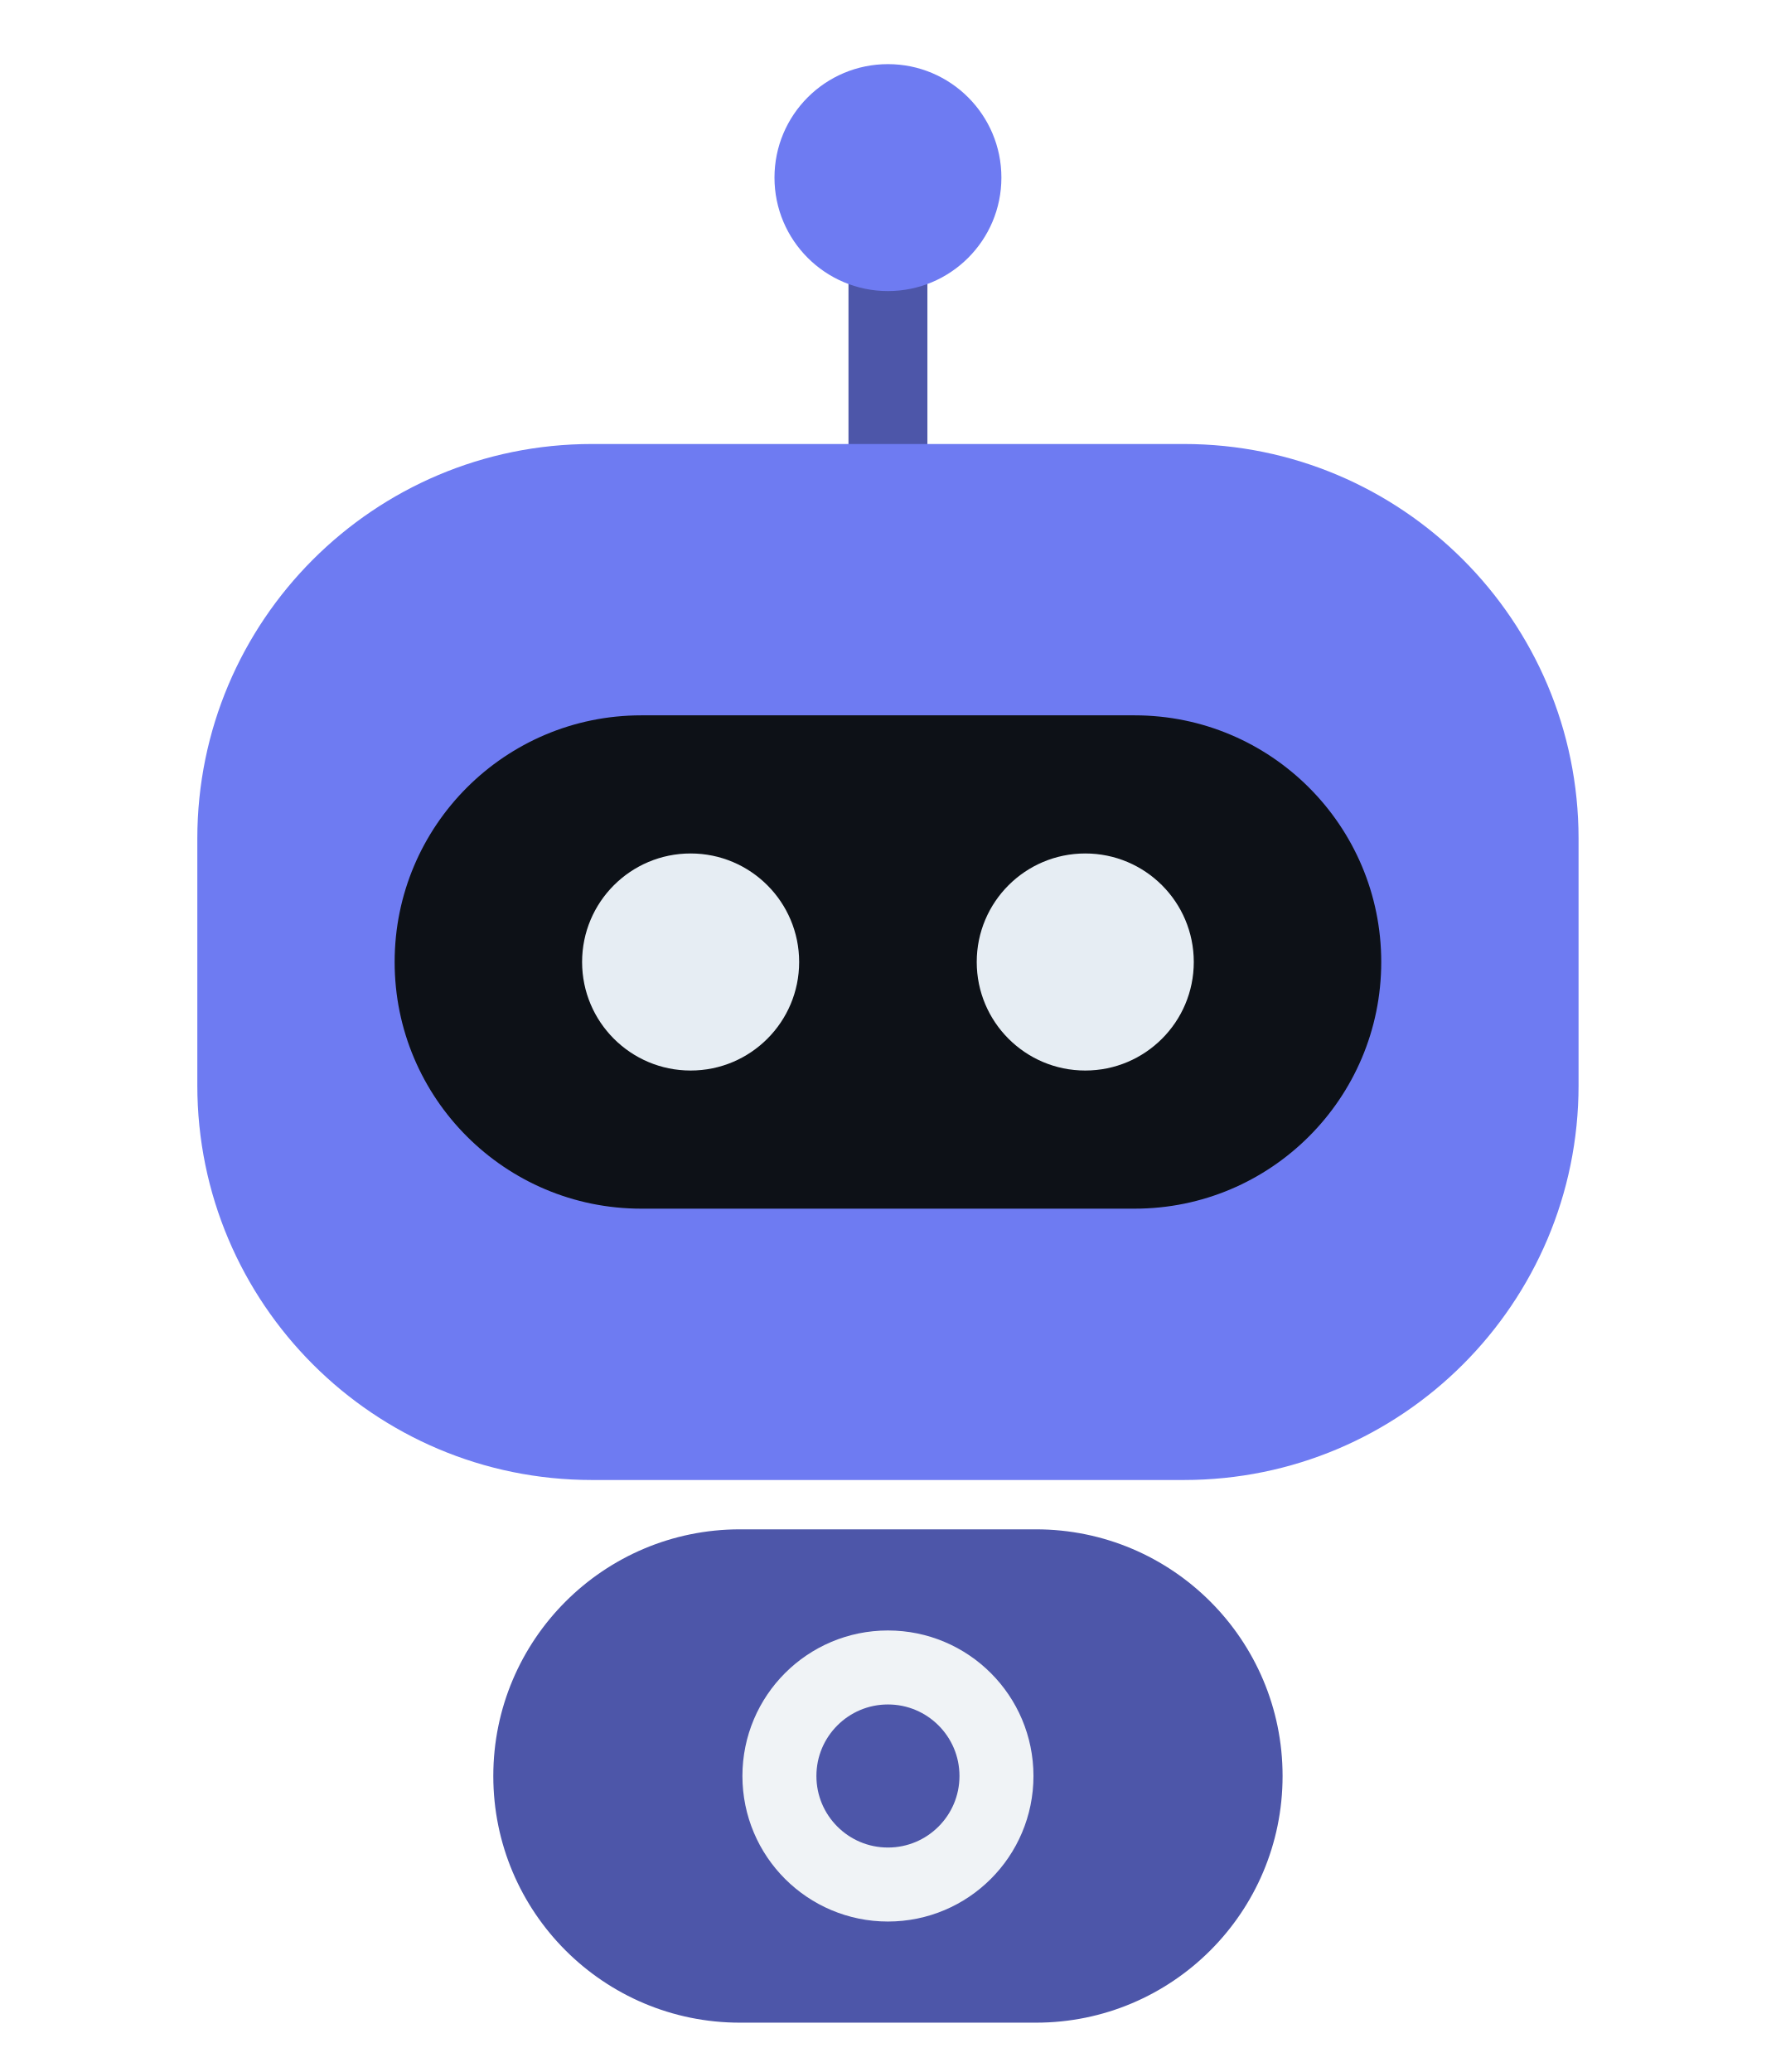
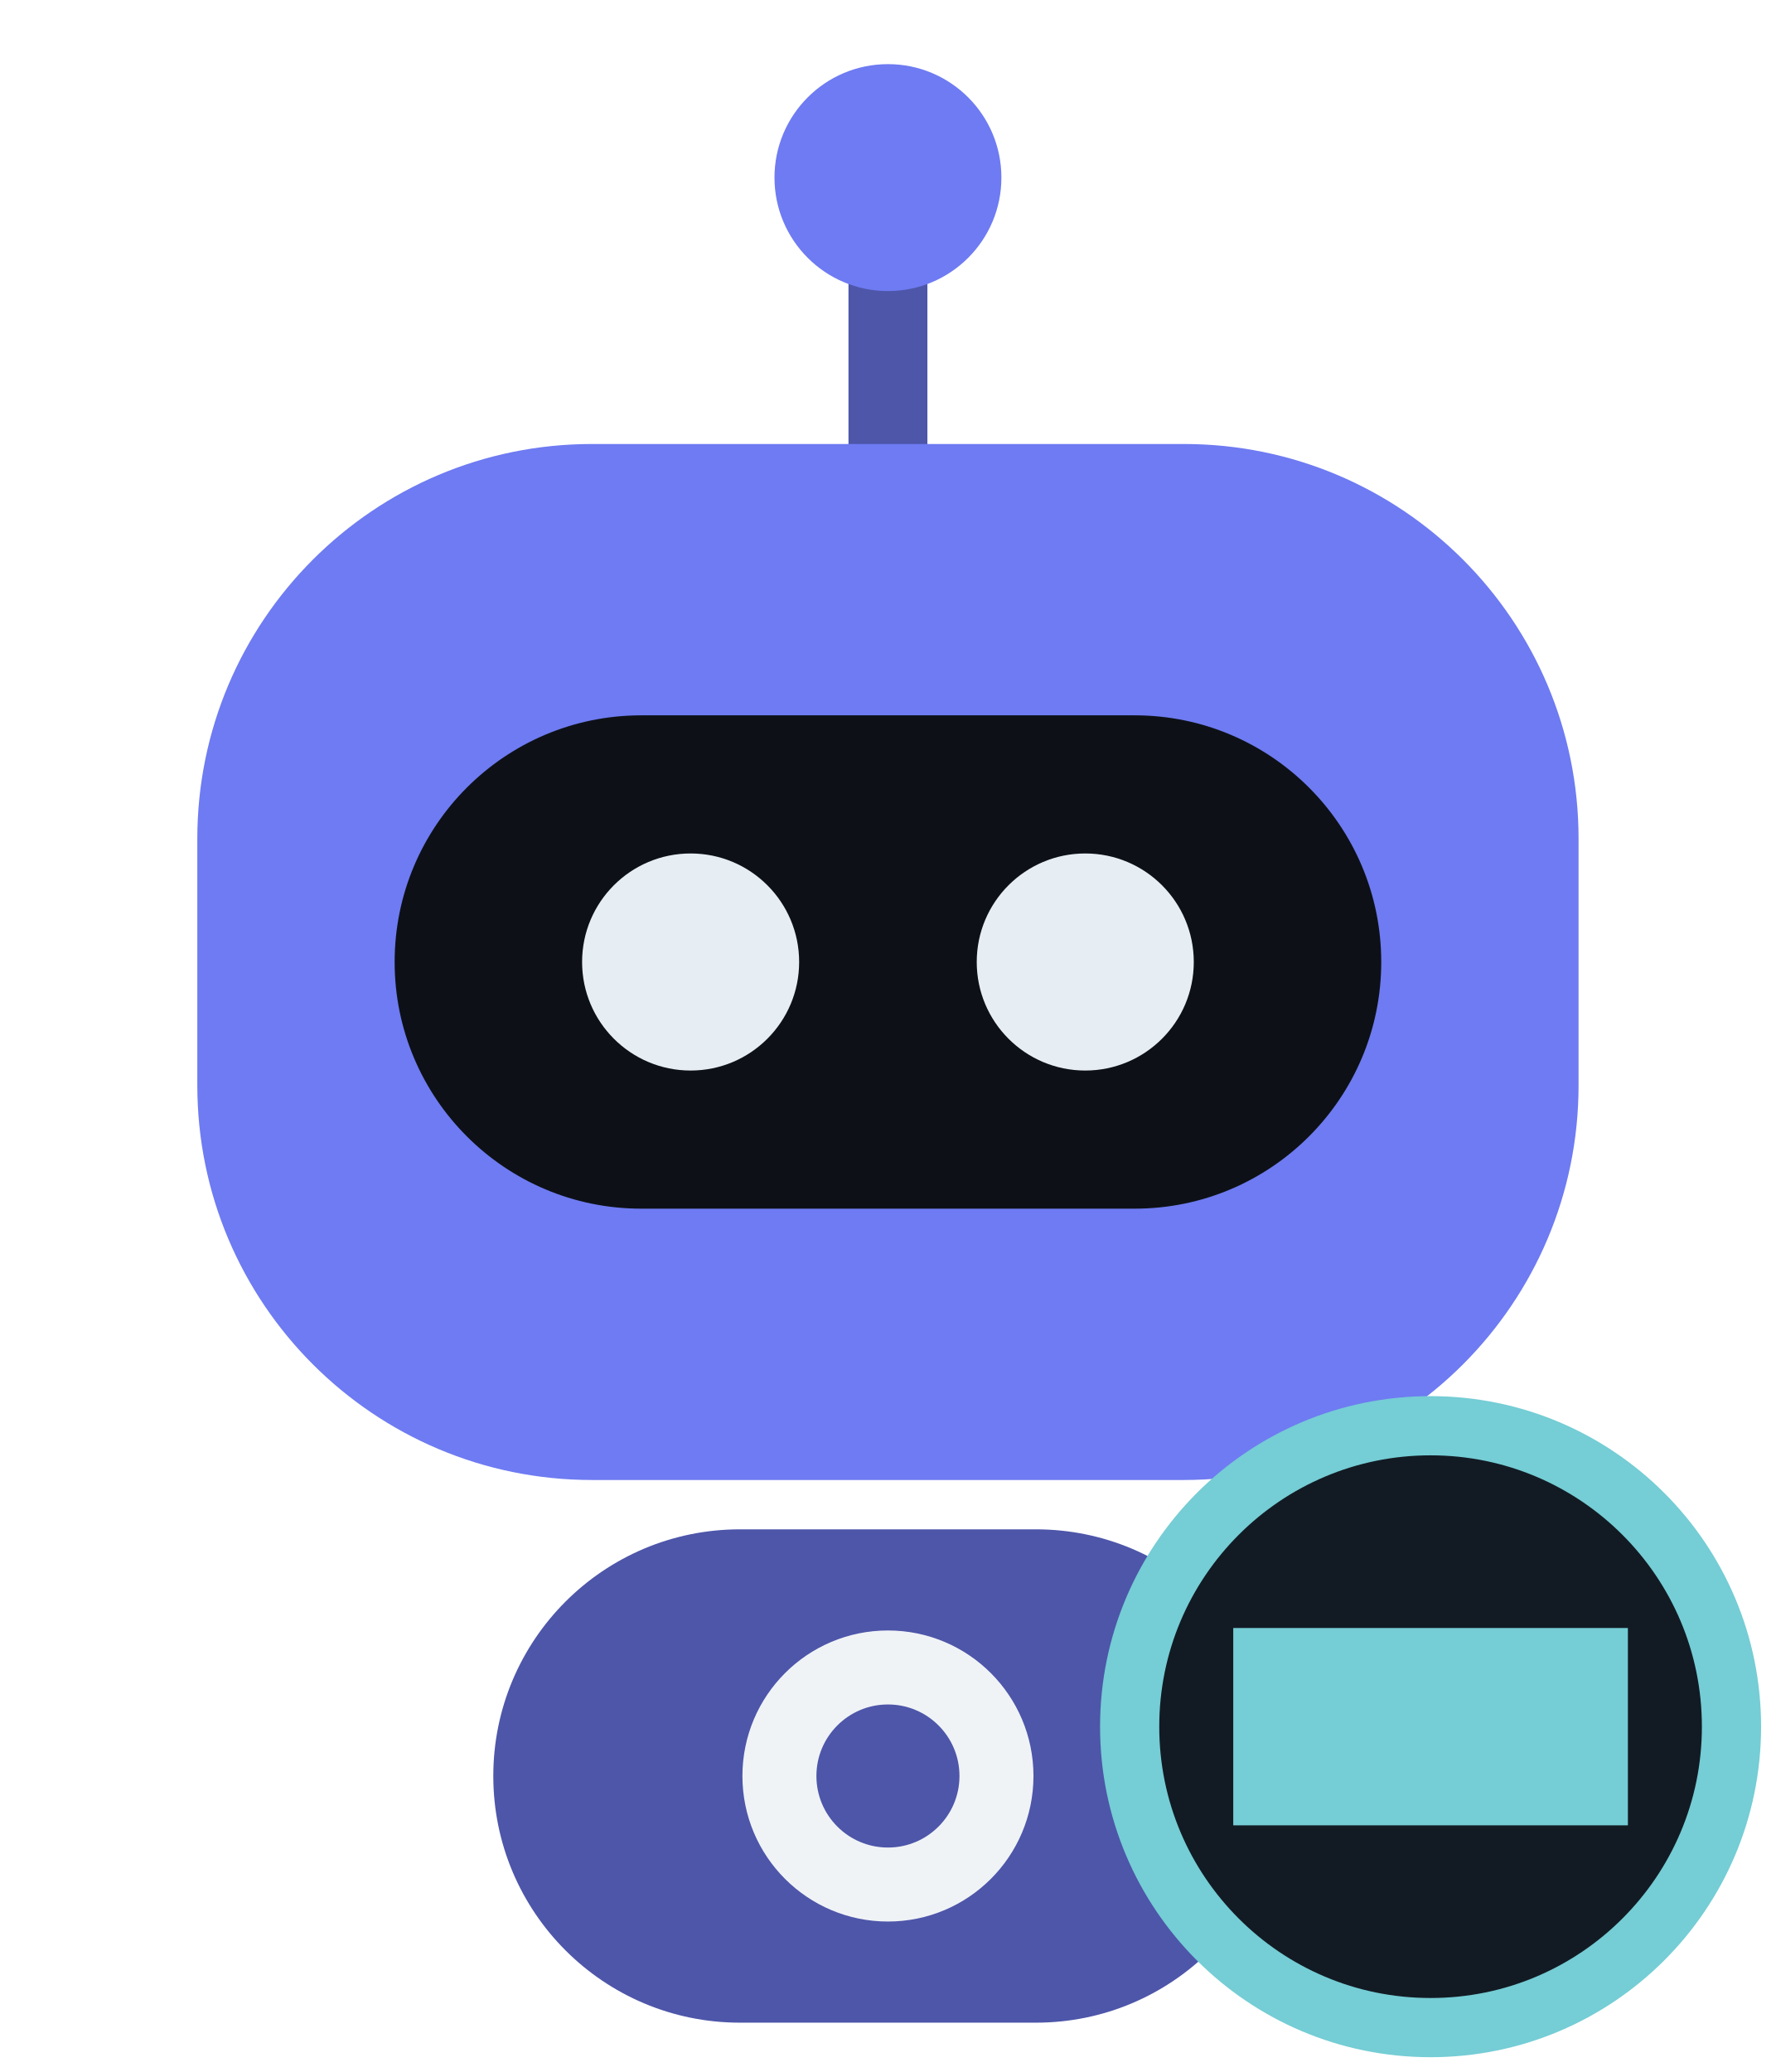
<svg xmlns="http://www.w3.org/2000/svg" viewBox="0 0 36 42" width="36" height="42">
  <path d="M18 10L18 5" fill="none" stroke="#4d56a9" stroke-width="1.6" stroke-linecap="round" stroke-linejoin="round" />
  <path d="M20.3 3.6A2.3 2.3 0 1 1 15.7 3.6A2.3 2.3 0 1 1 20.3 3.6" fill="#6e7bf2" />
  <path d="M12 9H24A8 8 0 0 1 32 17V22A8 8 0 0 1 24 30H12A8 8 0 0 1 4 22V17A8 8 0 0 1 12 9Z" fill="#6e7bf2" />
  <path d="M13 14.5H23A5 5 0 0 1 28 19.5V19.5A5 5 0 0 1 23 24.5H13A5 5 0 0 1 8 19.5V19.5A5 5 0 0 1 13 14.5Z" fill="#0d1117" />
  <path d="M16.2 19.5A2.2 2.2 0 1 1 11.8 19.5A2.2 2.2 0 1 1 16.2 19.5" fill="#e6edf3" />
  <path d="M24.2 19.5A2.2 2.2 0 1 1 19.8 19.5A2.2 2.2 0 1 1 24.2 19.5" fill="#e6edf3" />
  <path d="M15 31H21A5 5 0 0 1 26 36V36A5 5 0 0 1 21 41H15A5 5 0 0 1 10 36V36A5 5 0 0 1 15 31Z" fill="#4d56a9" />
  <path d="M20.2 36A2.2 2.2 0 1 1 15.8 36A2.2 2.2 0 1 1 20.2 36" fill="none" stroke="#f0f3f6" stroke-width="1.5" stroke-linecap="round" stroke-linejoin="round" />
+   <g transform="translate(29 35)">
+     <circle r="6.1" fill="#121b24" stroke="#75cdd5" stroke-width="1.2" />
+     <g fill="#75cdd5" stroke-linecap="round" stroke-linejoin="round">
+       <path d="M-4 -2H4V2H-4Z M-2 -4V-2 M2 -4V-2" />
+     </g>
+   </g>
</svg>
